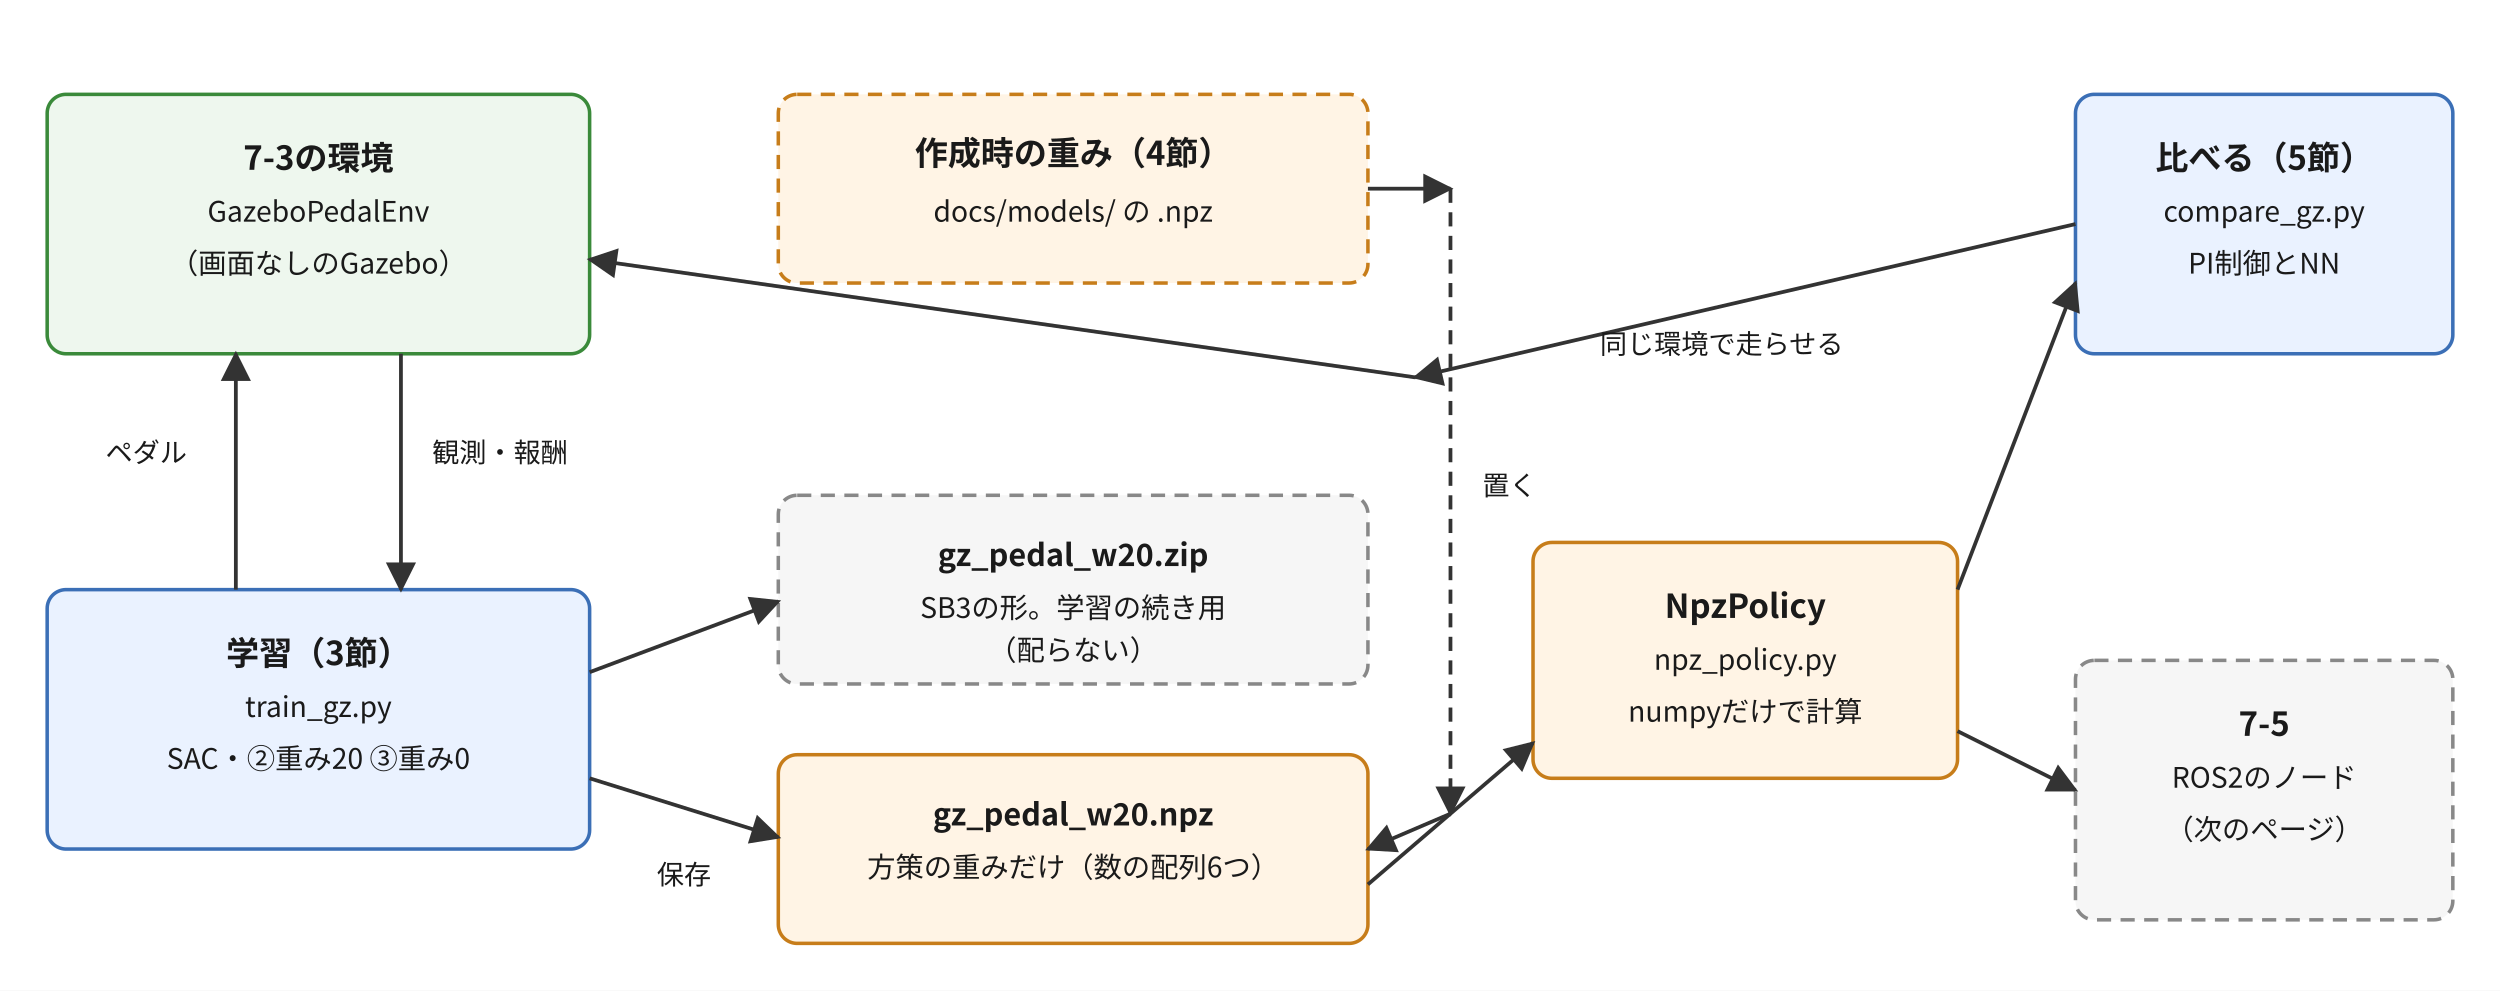
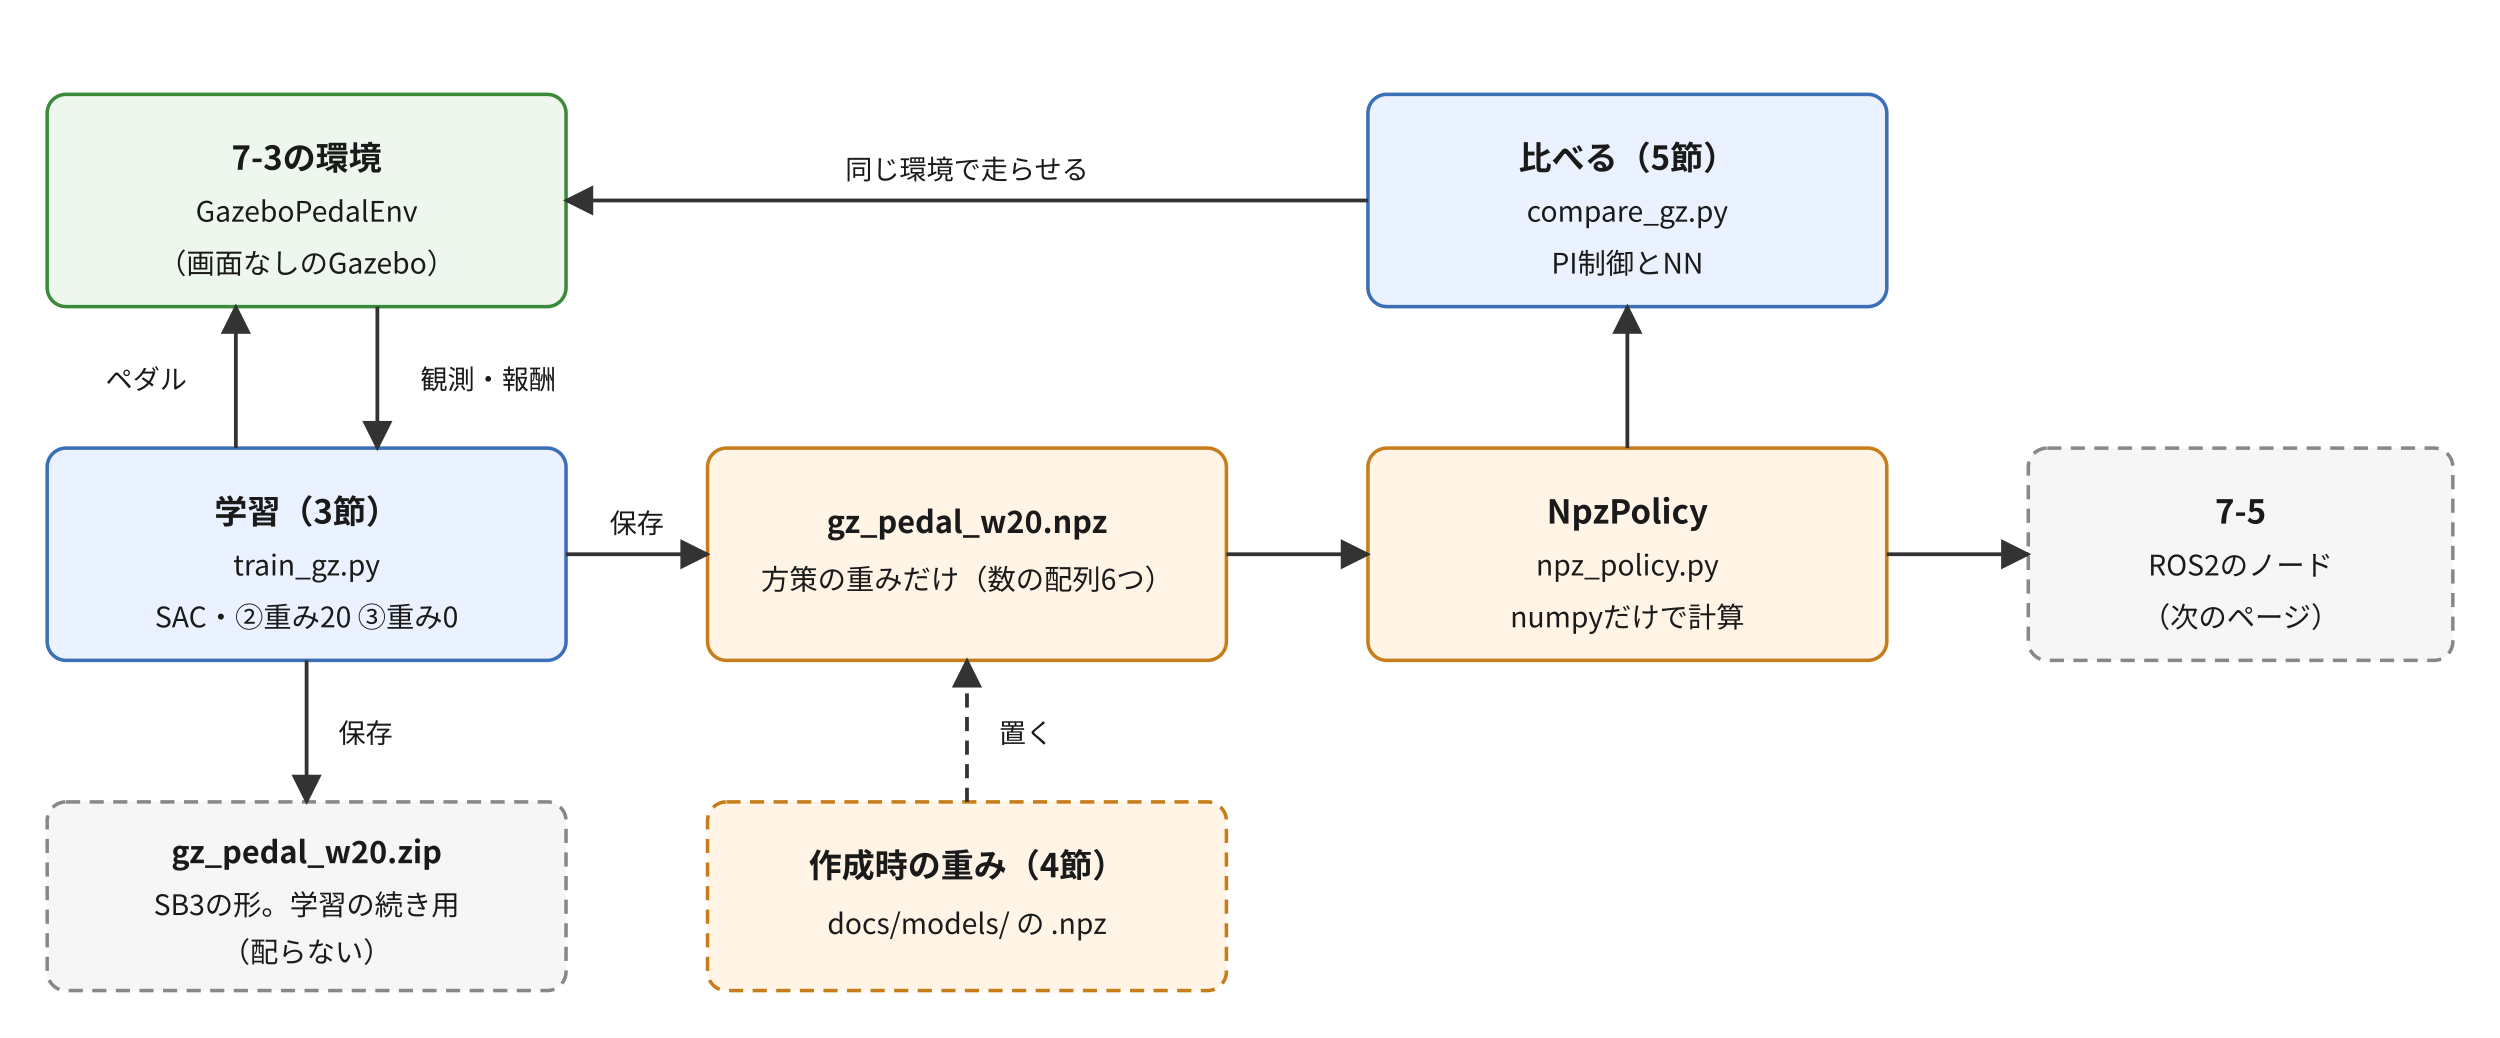
- <svg xmlns="http://www.w3.org/2000/svg" viewBox="0 0 1060 420" width="1060" height="420" font-family="'Noto Sans CJK JP','Noto Sans JP','Hiragino Sans','Yu Gothic',Meiryo,sans-serif" font-size="14" role="img" aria-label="図: 3節の学習のスクリプト（SAC）が、7-3の環境（Gazebo）にペダルを渡し、観測と報酬を受け取って学習する。学習したものは、SB3の.zip（学習の続き用。配らない）と、方策の重みだけの.npzに保存する。待てない場合は、4節で作成時の.npzを置く。.npzはnumpyだけで計算する方策（NpzPolicy）で読み込み、5節の比較のスクリプトで、同じ環境でPI制御と比べる。7-5のROS2のノードでも同じ方策を使う">
+ <svg xmlns="http://www.w3.org/2000/svg" viewBox="0 0 1060 440" width="1060" height="440" font-family="'Noto Sans CJK JP','Noto Sans JP','Hiragino Sans','Yu Gothic',Meiryo,sans-serif" font-size="14" role="img" aria-label="3節の学習のスクリプト（SAC）が、7-3の環境（Gazebo）にペダルを渡し、観測と報酬を受け取って学習する。学習したものは、SB3の.zip（学習の続き用。配らない）と、方策の重みだけの.npzに保存する。待てない場合は、4節で作成時の.npzを置く。.npzはnumpyだけで計算する方策（NpzPolicy）で読み込み、5節の比較のスクリプトで、同じ環境でPI制御と比べる。7-5のROS2のノードでも同じ方策を使う">
  <defs>
    <marker id="a" viewBox="0 0 10 10" refX="9" refY="5" markerWidth="8" markerHeight="8" orient="auto">
      <path d="M0,0 L10,5 L0,10 z" fill="#333333" />
    </marker>
  </defs>
-   <rect x="0" y="0" width="1060" height="420" fill="#ffffff" />
+   <rect x="0" y="0" width="1060" height="440" fill="#ffffff" />
  <g fill="#1a1a1a">
-     <rect x="20" y="40" width="230" height="110" rx="8" fill="#eef7ee" stroke="#3a8a3a" stroke-width="1.5" />
-     <rect x="20" y="250" width="230" height="110" rx="8" fill="#eaf2ff" stroke="#3b6fb6" stroke-width="1.5" />
-     <rect x="330" y="210" width="250" height="80" rx="8" fill="#f6f6f6" stroke="#888888" stroke-width="1.5" stroke-dasharray="6 4" />
-     <rect x="330" y="320" width="250" height="80" rx="8" fill="#fff4e5" stroke="#c77d1a" stroke-width="1.5" />
-     <rect x="330" y="40" width="250" height="80" rx="8" fill="#fff4e5" stroke="#c77d1a" stroke-width="1.5" stroke-dasharray="6 4" />
-     <rect x="650" y="230" width="180" height="100" rx="8" fill="#fff4e5" stroke="#c77d1a" stroke-width="1.5" />
-     <rect x="880" y="40" width="160" height="110" rx="8" fill="#eaf2ff" stroke="#3b6fb6" stroke-width="1.5" />
-     <rect x="880" y="280" width="160" height="110" rx="8" fill="#f6f6f6" stroke="#888888" stroke-width="1.5" stroke-dasharray="6 4" />
-     <path d="M100,250 L100,150" fill="none" stroke="#333333" stroke-width="1.6" marker-end="url(#a)" />
-     <path d="M170,150 L170,250" fill="none" stroke="#333333" stroke-width="1.6" marker-end="url(#a)" />
-     <path d="M250,285 L330,255" fill="none" stroke="#333333" stroke-width="1.6" marker-end="url(#a)" />
-     <path d="M250,330 L330,355" fill="none" stroke="#333333" stroke-width="1.6" marker-end="url(#a)" />
-     <path d="M580,80 L615,80" fill="none" stroke="#333333" stroke-width="1.6" marker-end="url(#a)" />
-     <path d="M615,80 L615,345" fill="none" stroke="#333333" stroke-width="1.6" marker-end="url(#a)" stroke-dasharray="6 4" />
-     <path d="M615,345 L580,360" fill="none" stroke="#333333" stroke-width="1.6" marker-end="url(#a)" />
-     <path d="M580,375 L650,315" fill="none" stroke="#333333" stroke-width="1.6" marker-end="url(#a)" />
-     <path d="M830,250 L880,120" fill="none" stroke="#333333" stroke-width="1.6" marker-end="url(#a)" />
-     <path d="M830,310 L880,335" fill="none" stroke="#333333" stroke-width="1.6" marker-end="url(#a)" />
-     <path d="M880,95 L600,160" fill="none" stroke="#333333" stroke-width="1.6" marker-end="url(#a)" />
-     <path d="M600,160 L250,110" fill="none" stroke="#333333" stroke-width="1.6" marker-end="url(#a)" />
-     <text x="135.0" y="72.0" text-anchor="middle" font-size="14" font-weight="bold">7-3の環境</text>
-     <text x="135.0" y="94.0" text-anchor="middle" font-size="12">GazeboPedalEnv</text>
-     <text x="135.0" y="116.0" text-anchor="middle" font-size="12">（画面なしのGazebo）</text>
-     <text x="135.0" y="282.0" text-anchor="middle" font-size="14" font-weight="bold">学習（3節）</text>
-     <text x="135.0" y="304.0" text-anchor="middle" font-size="12">train_gz.py</text>
-     <text x="135.0" y="326.0" text-anchor="middle" font-size="12">SAC・②重み20 ③重み0</text>
-     <text x="455.0" y="240.0" text-anchor="middle" font-size="13" font-weight="bold">gz_pedal_w20.zip</text>
-     <text x="455.0" y="262.0" text-anchor="middle" font-size="12">SB3の形。学習の続き用</text>
-     <text x="455.0" y="280.0" text-anchor="middle" font-size="12">（配らない）</text>
-     <text x="455.0" y="350.0" text-anchor="middle" font-size="13" font-weight="bold">gz_pedal_w20.npz</text>
-     <text x="455.0" y="372.0" text-anchor="middle" font-size="12">方策の重みだけ（数の配列6つ）</text>
-     <text x="455.0" y="70.0" text-anchor="middle" font-size="14" font-weight="bold">作成時の重み（4節）</text>
-     <text x="455.0" y="94.0" text-anchor="middle" font-size="12">docs/models/ の .npz</text>
-     <text x="740.0" y="262.0" text-anchor="middle" font-size="14" font-weight="bold">NpzPolicy</text>
-     <text x="740.0" y="284.0" text-anchor="middle" font-size="12">npz_policy.py</text>
-     <text x="740.0" y="306.0" text-anchor="middle" font-size="12">numpyだけで計算</text>
-     <text x="960.0" y="72.0" text-anchor="middle" font-size="14" font-weight="bold">比べる（5節）</text>
-     <text x="960.0" y="94.0" text-anchor="middle" font-size="12">compare_gz.py</text>
-     <text x="960.0" y="116.0" text-anchor="middle" font-size="12">PI制御とNN</text>
-     <text x="960.0" y="312.0" text-anchor="middle" font-size="14" font-weight="bold">7-5</text>
-     <text x="960.0" y="334.0" text-anchor="middle" font-size="12">ROS2のノード</text>
-     <text x="960.0" y="356.0" text-anchor="middle" font-size="12">（次のページ）</text>
-     <text x="62.0" y="196.0" text-anchor="middle" font-size="11.5">ペダル</text>
-     <text x="212.0" y="196.0" text-anchor="middle" font-size="11.5">観測・報酬</text>
-     <text x="290.0" y="375.0" text-anchor="middle" font-size="11.5">保存</text>
-     <text x="640.0" y="210.0" text-anchor="middle" font-size="11.5">置く</text>
-     <text x="730.0" y="150.0" text-anchor="middle" font-size="11.5">同じ環境で走らせる</text>
+     <rect x="20" y="40" width="220" height="90" rx="8" fill="#eef7ee" stroke="#3a8a3a" stroke-width="1.5" />
+     <rect x="580" y="40" width="220" height="90" rx="8" fill="#eaf2ff" stroke="#3b6fb6" stroke-width="1.5" />
+     <rect x="20" y="190" width="220" height="90" rx="8" fill="#eaf2ff" stroke="#3b6fb6" stroke-width="1.5" />
+     <rect x="300" y="190" width="220" height="90" rx="8" fill="#fff4e5" stroke="#c77d1a" stroke-width="1.5" />
+     <rect x="580" y="190" width="220" height="90" rx="8" fill="#fff4e5" stroke="#c77d1a" stroke-width="1.5" />
+     <rect x="860" y="190" width="180" height="90" rx="8" fill="#f6f6f6" stroke="#888888" stroke-width="1.5" stroke-dasharray="6 4" />
+     <rect x="20" y="340" width="220" height="80" rx="8" fill="#f6f6f6" stroke="#888888" stroke-width="1.5" stroke-dasharray="6 4" />
+     <rect x="300" y="340" width="220" height="80" rx="8" fill="#fff4e5" stroke="#c77d1a" stroke-width="1.5" stroke-dasharray="6 4" />
+     <path d="M100,190 L100,130" fill="none" stroke="#333333" stroke-width="1.6" marker-end="url(#a)" />
+     <path d="M160,130 L160,190" fill="none" stroke="#333333" stroke-width="1.6" marker-end="url(#a)" />
+     <path d="M240,235 L300,235" fill="none" stroke="#333333" stroke-width="1.6" marker-end="url(#a)" />
+     <path d="M130.0,280 L130.0,340" fill="none" stroke="#333333" stroke-width="1.6" marker-end="url(#a)" />
+     <path d="M410.0,340 L410.0,280" fill="none" stroke="#333333" stroke-width="1.6" marker-end="url(#a)" stroke-dasharray="6 4" />
+     <path d="M520,235 L580,235" fill="none" stroke="#333333" stroke-width="1.6" marker-end="url(#a)" />
+     <path d="M800,235 L860,235" fill="none" stroke="#333333" stroke-width="1.6" marker-end="url(#a)" />
+     <path d="M690.0,190 L690.0,130" fill="none" stroke="#333333" stroke-width="1.6" marker-end="url(#a)" />
+     <path d="M580,85 L240,85" fill="none" stroke="#333333" stroke-width="1.6" marker-end="url(#a)" />
+     <text x="130.0" y="72.0" text-anchor="middle" font-size="14" font-weight="bold">7-3の環境</text>
+     <text x="130.0" y="94.0" text-anchor="middle" font-size="12">GazeboPedalEnv</text>
+     <text x="130.0" y="116.0" text-anchor="middle" font-size="12">（画面なしのGazebo）</text>
+     <text x="690.0" y="72.0" text-anchor="middle" font-size="14" font-weight="bold">比べる（5節）</text>
+     <text x="690.0" y="94.0" text-anchor="middle" font-size="12">compare_gz.py</text>
+     <text x="690.0" y="116.0" text-anchor="middle" font-size="12">PI制御とNN</text>
+     <text x="130.0" y="222.0" text-anchor="middle" font-size="14" font-weight="bold">学習（3節）</text>
+     <text x="130.0" y="244.0" text-anchor="middle" font-size="12">train_gz.py</text>
+     <text x="130.0" y="266.0" text-anchor="middle" font-size="12">SAC・②重み20 ③重み0</text>
+     <text x="410.0" y="226.0" text-anchor="middle" font-size="13" font-weight="bold">gz_pedal_w20.npz</text>
+     <text x="410.0" y="250.0" text-anchor="middle" font-size="12">方策の重みだけ（数の配列6つ）</text>
+     <text x="690.0" y="222.0" text-anchor="middle" font-size="14" font-weight="bold">NpzPolicy</text>
+     <text x="690.0" y="244.0" text-anchor="middle" font-size="12">npz_policy.py</text>
+     <text x="690.0" y="266.0" text-anchor="middle" font-size="12">numpyだけで計算</text>
+     <text x="950.0" y="222.0" text-anchor="middle" font-size="14" font-weight="bold">7-5</text>
+     <text x="950.0" y="244.0" text-anchor="middle" font-size="12">ROS2のノード</text>
+     <text x="950.0" y="266.0" text-anchor="middle" font-size="12">（次のページ）</text>
+     <text x="130.0" y="366.0" text-anchor="middle" font-size="13" font-weight="bold">gz_pedal_w20.zip</text>
+     <text x="130.0" y="388.0" text-anchor="middle" font-size="12">SB3の形。学習の続き用</text>
+     <text x="130.0" y="408.0" text-anchor="middle" font-size="12">（配らない）</text>
+     <text x="410.0" y="372.0" text-anchor="middle" font-size="14" font-weight="bold">作成時の重み（4節）</text>
+     <text x="410.0" y="396.0" text-anchor="middle" font-size="12">docs/models/ の .npz</text>
+     <text x="62.0" y="165.0" text-anchor="middle" font-size="11.5">ペダル</text>
+     <text x="207.0" y="165.0" text-anchor="middle" font-size="11.5">観測・報酬</text>
+     <text x="270.0" y="226.0" text-anchor="middle" font-size="11.5">保存</text>
+     <text x="155.0" y="315.0" text-anchor="middle" font-size="11.5">保存</text>
+     <text x="435.0" y="315.0" text-anchor="middle" font-size="11.5">置く</text>
+     <text x="410.0" y="76.0" text-anchor="middle" font-size="11.5">同じ環境で走らせる</text>
  </g>
</svg>
